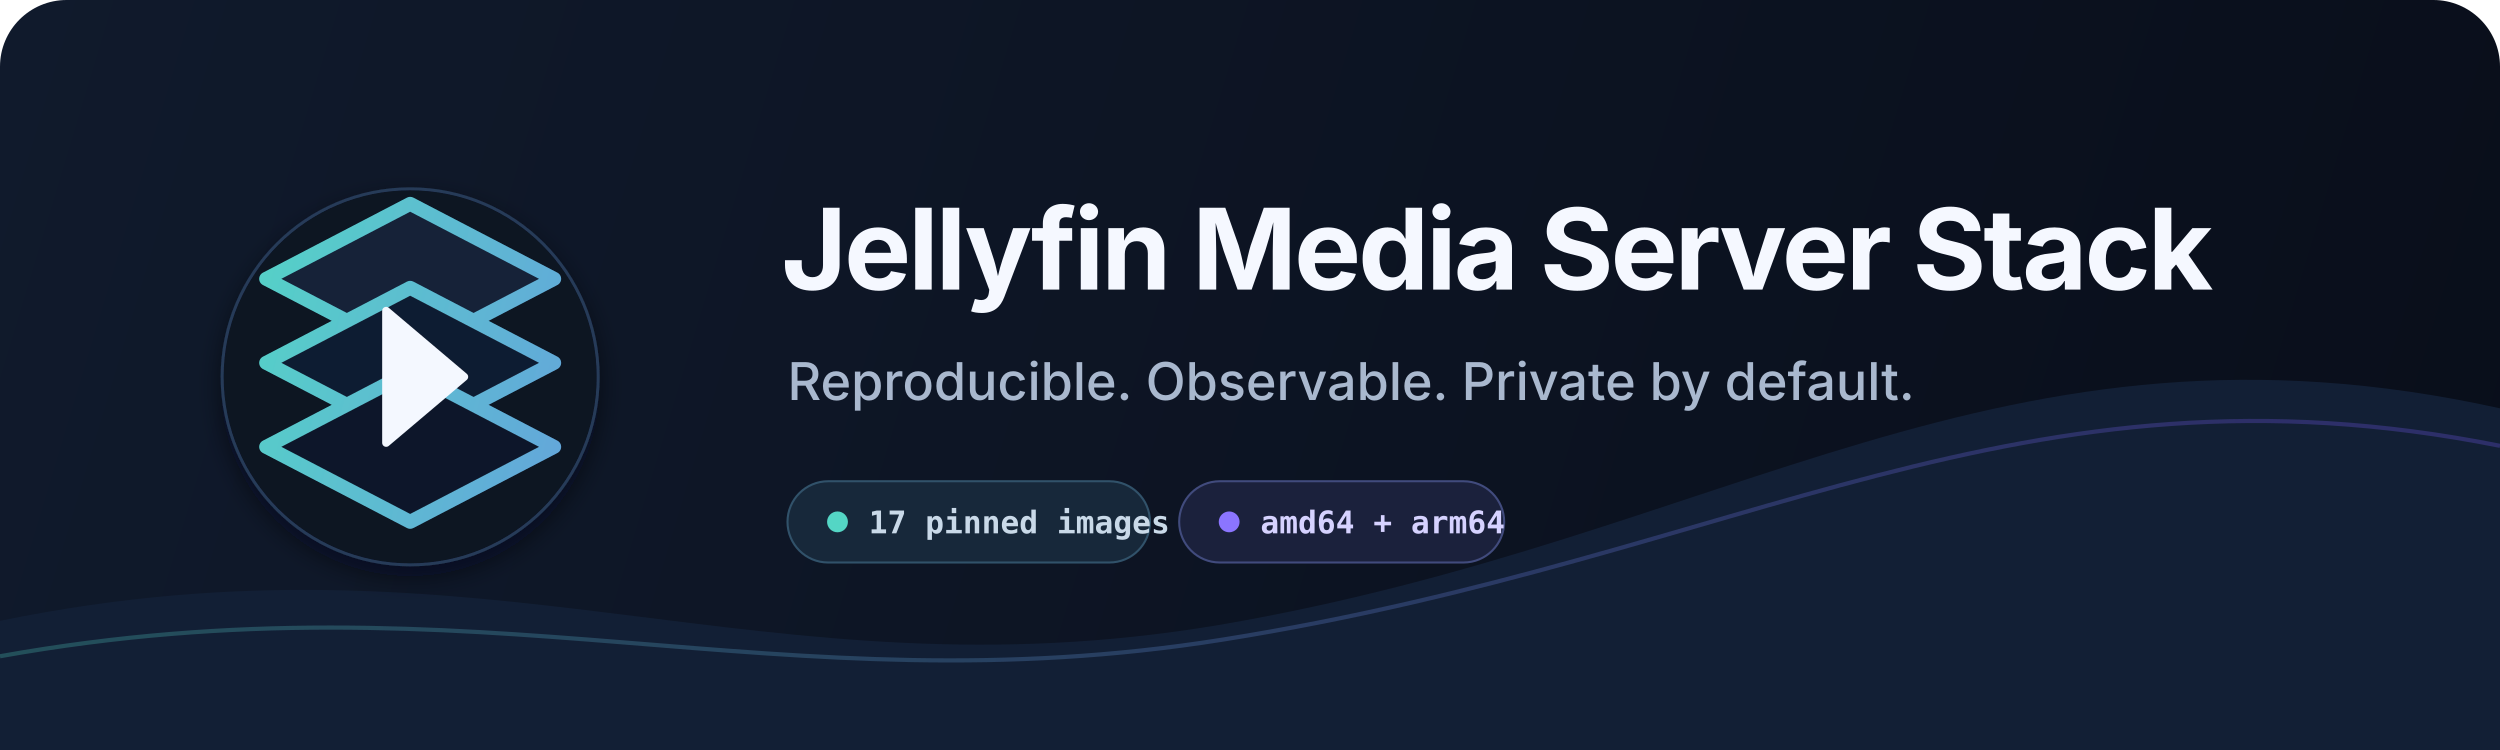
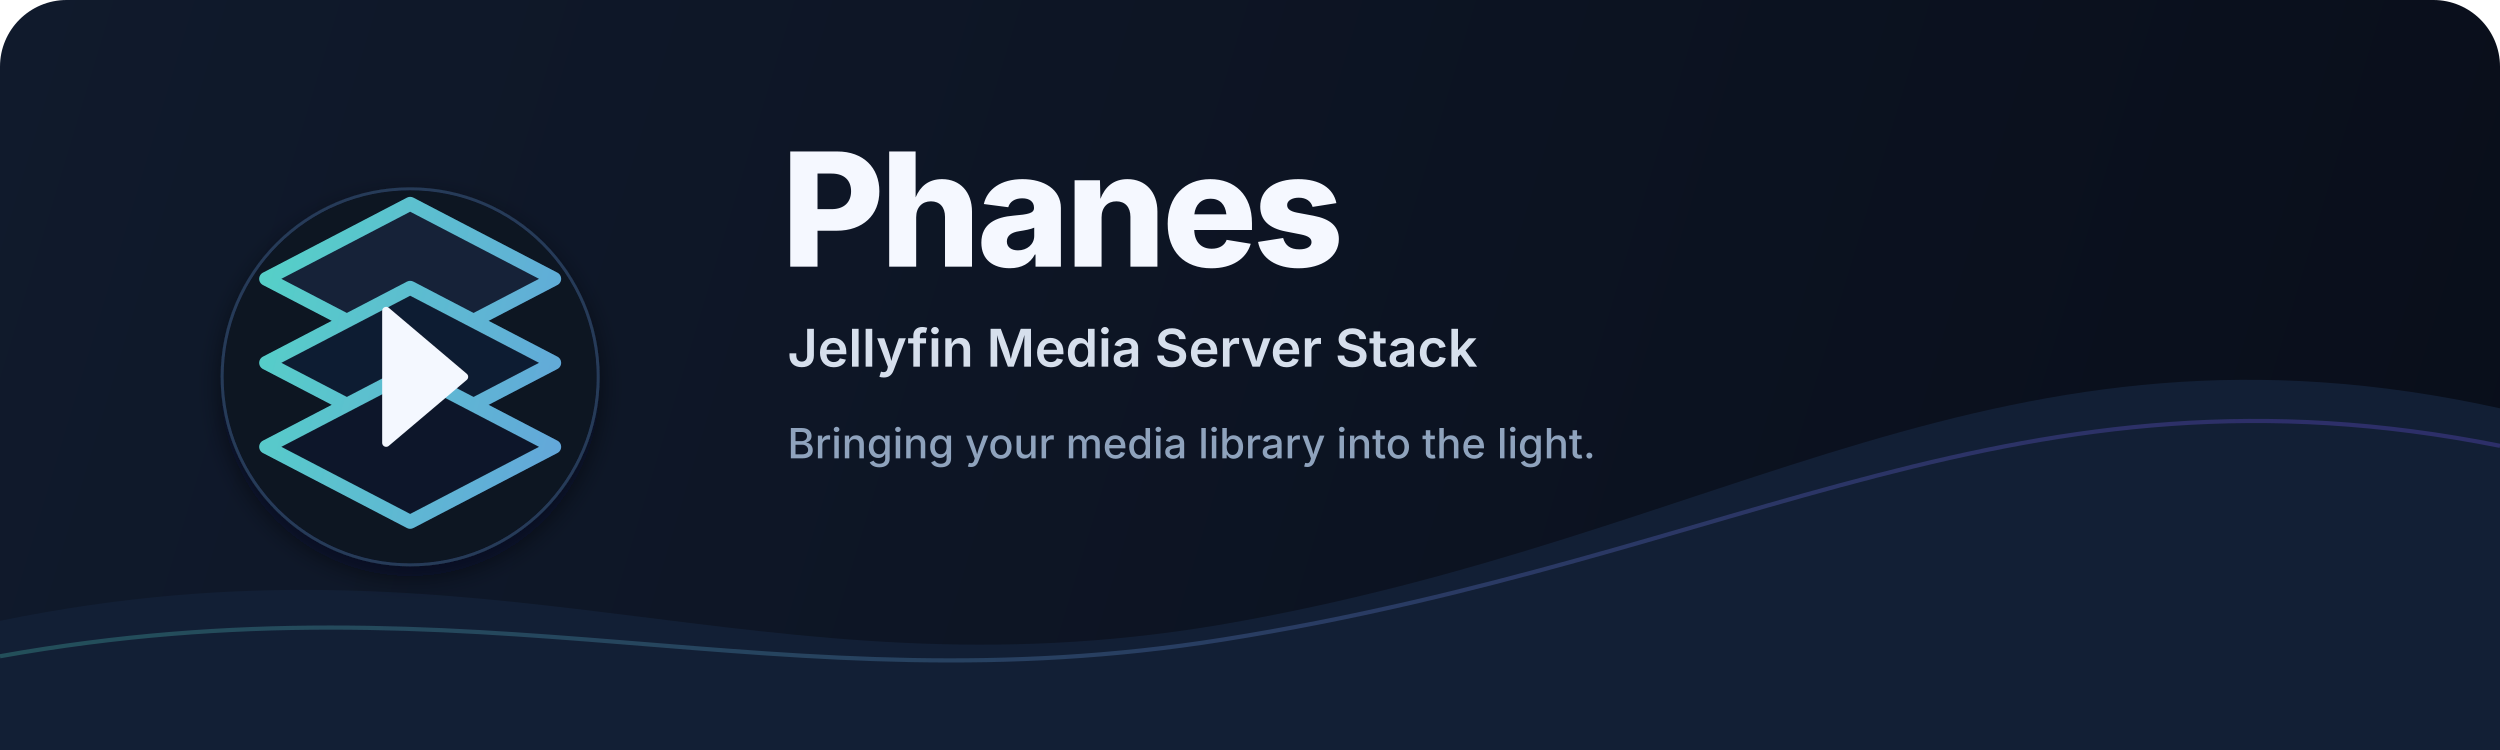
<svg xmlns="http://www.w3.org/2000/svg" viewBox="0 0 1200 360" role="img" aria-labelledby="title desc">
  <defs>
    <linearGradient id="accent" x1="80" y1="55" x2="1060" y2="320" gradientUnits="userSpaceOnUse">
      <stop stop-color="#54D6C5" />
      <stop offset="1" stop-color="#7C5CFC" />
    </linearGradient>
    <linearGradient id="panel" x1="0" y1="0" x2="1200" y2="360" gradientUnits="userSpaceOnUse">
      <stop stop-color="#101A2C" />
      <stop offset="1" stop-color="#090E1A" />
    </linearGradient>
    <filter id="shadow" x="-30%" y="-30%" width="160%" height="160%">
      <feDropShadow dx="0" dy="10" stdDeviation="12" flood-color="#02040A" flood-opacity=".5" />
    </filter>
  </defs>
  <rect width="1200" height="360" rx="32" fill="url(#panel)" />
  <path d="M0 298C234 250 365 337 585 300c246-42 375-157 615-104v164H0Z" fill="#121F35" />
  <path d="M0 315c229-41 374 26 587-8 251-40 382-139 613-93" fill="none" stroke="url(#accent)" stroke-opacity=".26" stroke-width="2" />
  <g transform="translate(74 58) scale(.48)" filter="url(#shadow)">
    <circle cx="256" cy="256" r="188" fill="#0B1220" stroke="#263A59" stroke-width="3" />
    <path d="M112 158 256 83l144 75-144 75-144-75Z" fill="#142239" stroke="url(#accent)" stroke-width="14" stroke-linejoin="round" />
    <path d="m112 242 144-75 144 75-144 75-144-75Z" fill="#111D31" stroke="url(#accent)" stroke-width="14" stroke-linejoin="round" />
    <path d="m112 326 144-75 144 75-144 75-144-75Z" fill="#0E192B" stroke="url(#accent)" stroke-width="14" stroke-linejoin="round" />
    <path d="m232 190 78 66-78 66V190Z" fill="#F4F8FF" stroke="#F4F8FF" stroke-width="8" stroke-linejoin="round" />
  </g>
  <g fill="#F5F8FF" font-family="ui-sans-serif, -apple-system, BlinkMacSystemFont, Segoe UI, sans-serif">
-     <text x="375" y="139" font-size="54" font-weight="720" letter-spacing="-1.4">Jellyfin Media Server Stack</text>
-     <text x="378" y="192" fill="#A9B8CE" font-size="25" font-weight="450">Reproducible. Observable. Private by default.</text>
-   </g>
-   <g font-family="ui-monospace, SFMono-Regular, Menlo, monospace" font-size="15" font-weight="600">
-     <rect x="378" y="231" width="174" height="39" rx="19.5" fill="#17283A" stroke="#31526A" />
-     <circle cx="402" cy="250.5" r="5" fill="#54D6C5" />
-     <text x="417" y="256" fill="#C9D9E8">17 pinned images</text>
-     <rect x="566" y="231" width="156" height="39" rx="19.5" fill="#1B213C" stroke="#414B7D" />
-     <circle cx="590" cy="250.5" r="5" fill="#8B75FF" />
-     <text x="605" y="256" fill="#D6D2FF">amd64 + arm64</text>
+     <text x="375" y="128" font-size="76" font-weight="760" letter-spacing="-2">Phanes</text>
+     <text x="378" y="176" fill="#D6DFEC" font-size="25" font-weight="600">Jellyfin Media Server Stack</text>
+     <text x="378" y="220" fill="#8FA3BD" font-size="20" font-weight="450">Bringing your media library into the light.</text>
  </g>
</svg>
